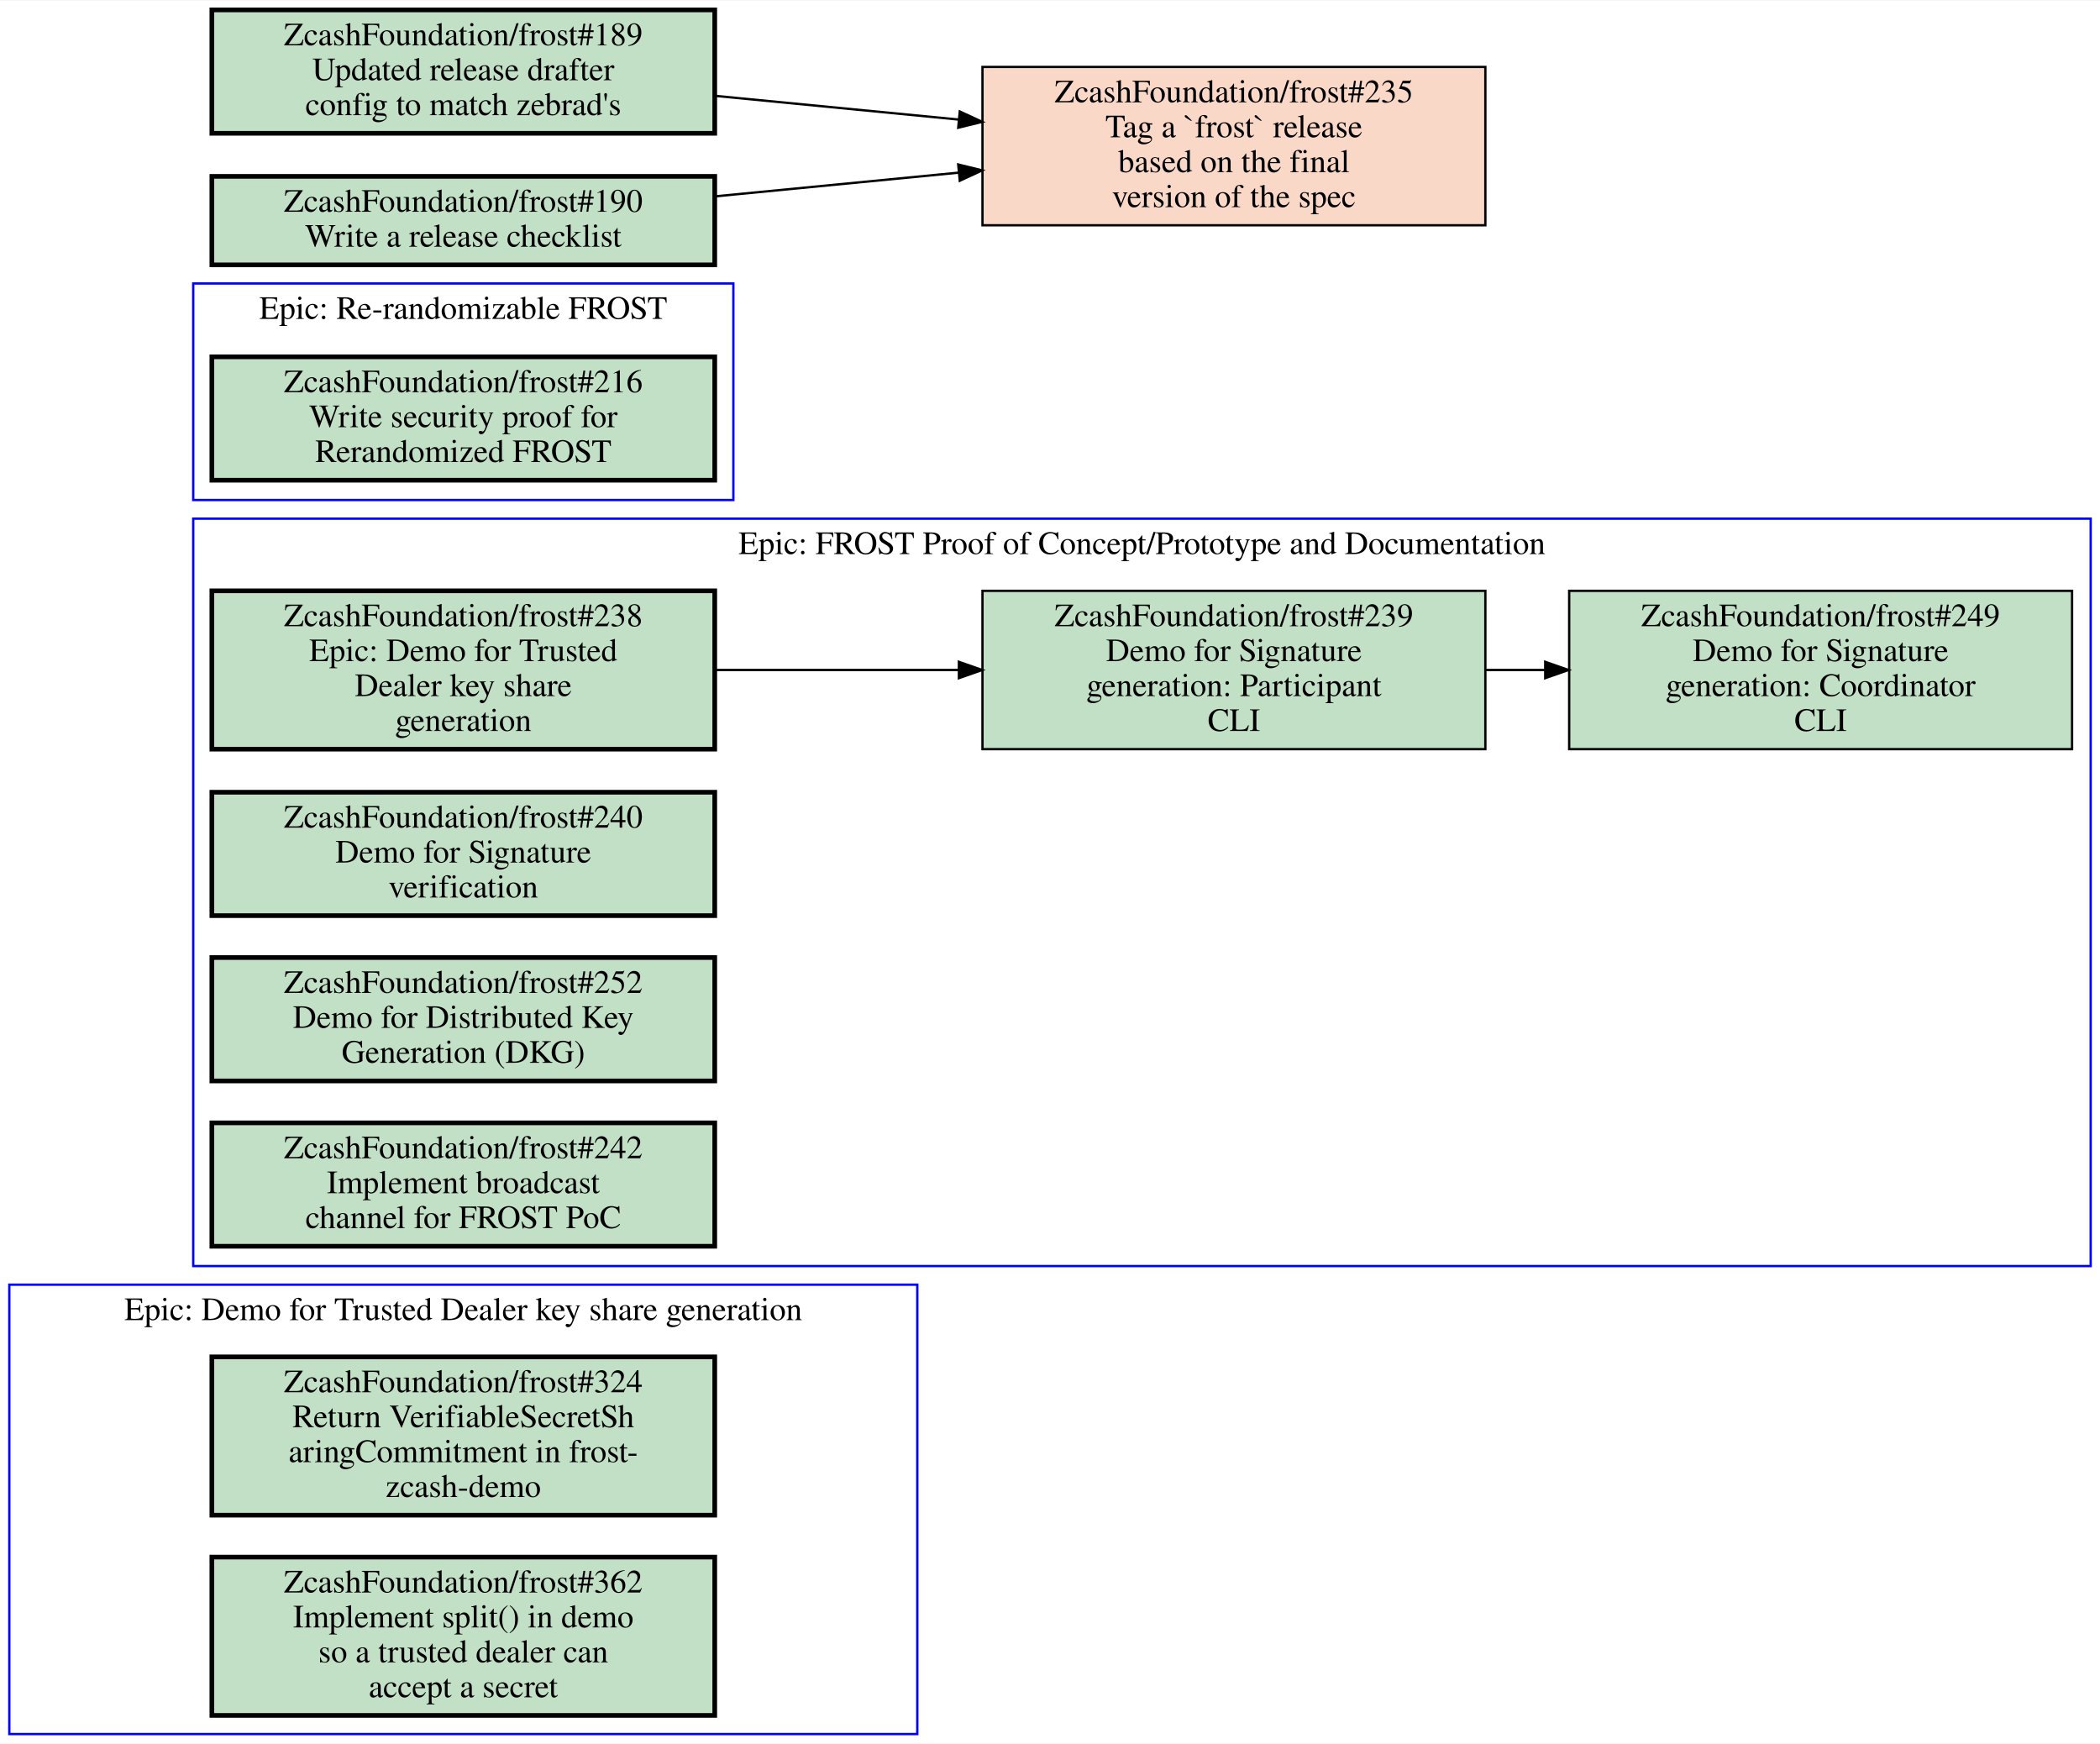
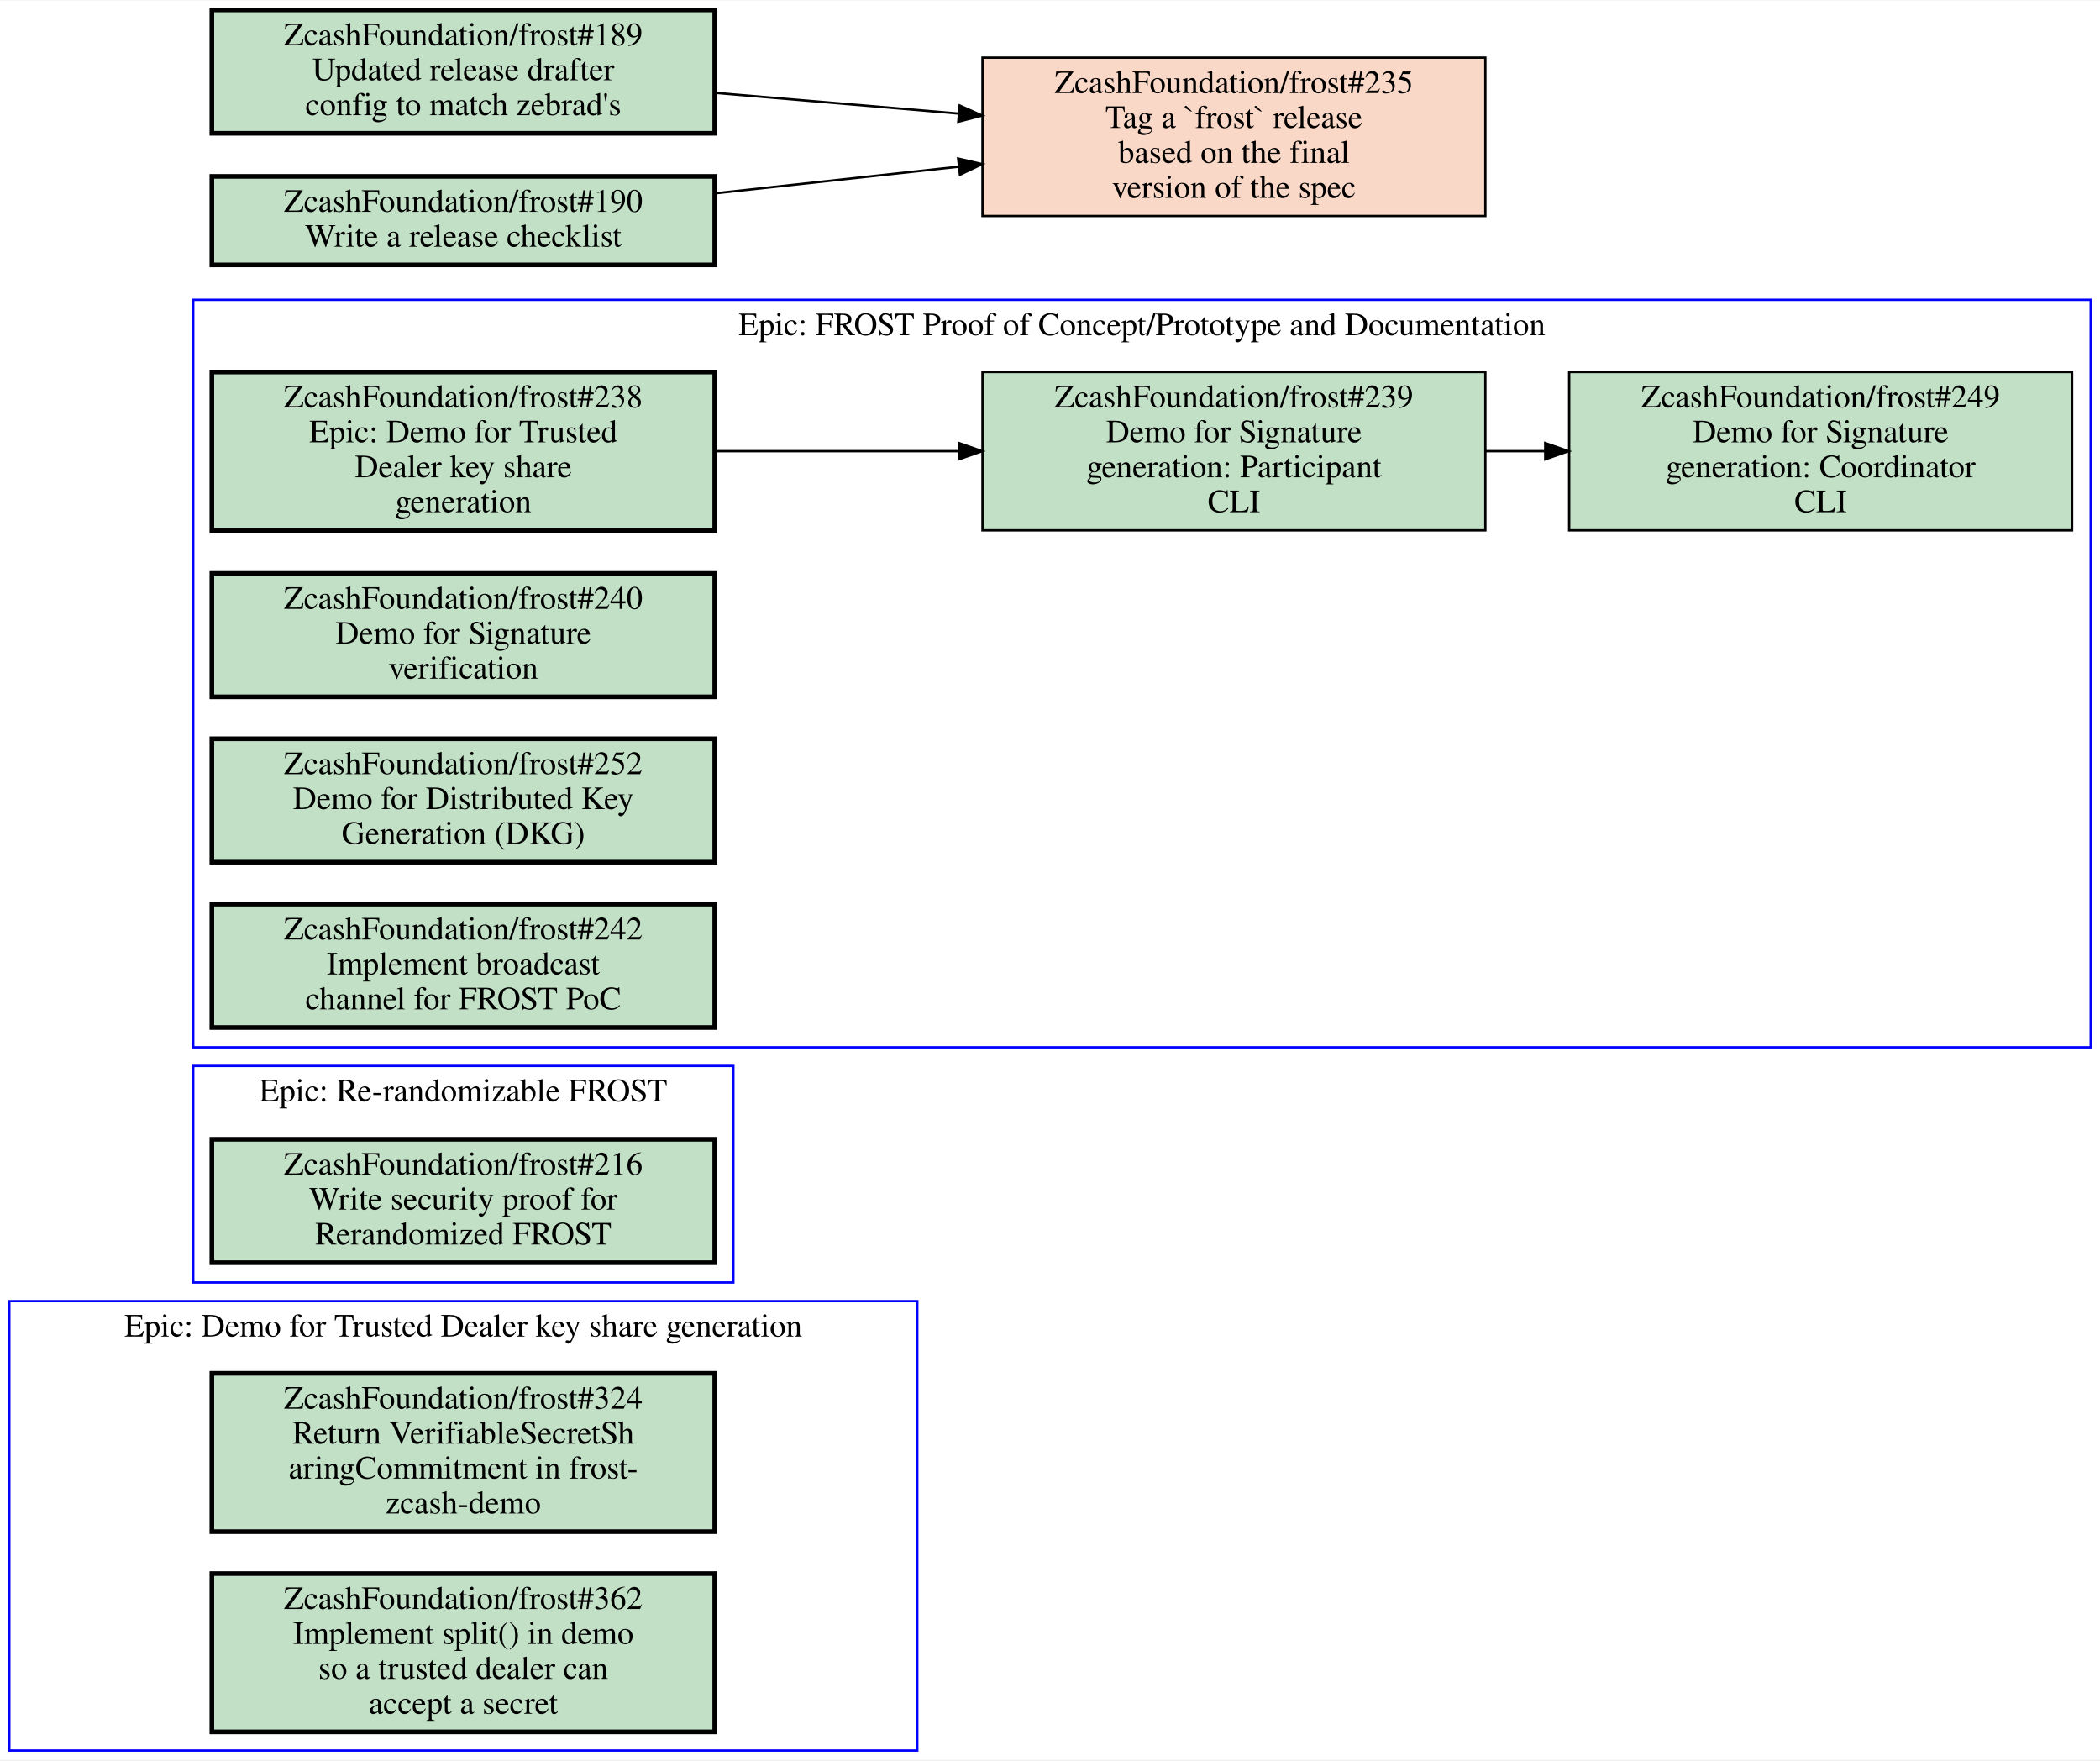
- <svg xmlns="http://www.w3.org/2000/svg" xmlns:xlink="http://www.w3.org/1999/xlink" width="902pt" height="749pt" viewBox="0.00 0.00 902.00 748.50">
-   <g id="graph0" class="graph" transform="scale(1 1) rotate(0) translate(4 744.5)">
-     <polygon fill="white" stroke="transparent" points="-4,4 -4,-744.5 898,-744.5 898,4 -4,4" />
+ <svg xmlns="http://www.w3.org/2000/svg" xmlns:xlink="http://www.w3.org/1999/xlink" width="902pt" height="756pt" viewBox="0.00 0.00 902.00 755.50">
+   <g id="graph0" class="graph" transform="scale(1 1) rotate(0) translate(4 751.5)">
+     <polygon fill="white" stroke="transparent" points="-4,4 -4,-751.5 898,-751.5 898,4 -4,4" />
    <g id="clust1" class="cluster">
-       <polygon fill="none" stroke="blue" points="79,-201 79,-522 894,-522 894,-201 79,-201" />
-       <text text-anchor="middle" x="486.5" y="-506.8" font-family="Times,serif" font-size="14.00">Epic: FROST Proof of Concept/Prototype and Documentation</text>
+       <polygon fill="none" stroke="blue" points="79,-302 79,-623 894,-623 894,-302 79,-302" />
+       <text text-anchor="middle" x="486.5" y="-607.8" font-family="Times,serif" font-size="14.00">Epic: FROST Proof of Concept/Prototype and Documentation</text>
    </g>
    <g id="clust2" class="cluster">
+       <polygon fill="none" stroke="blue" points="79,-201 79,-294 311,-294 311,-201 79,-201" />
+       <text text-anchor="middle" x="195" y="-278.8" font-family="Times,serif" font-size="14.00">Epic: Re-randomizable FROST</text>
+     </g>
+     <g id="clust3" class="cluster">
      <polygon fill="none" stroke="blue" points="0,0 0,-193 390,-193 390,0 0,0" />
      <text text-anchor="middle" x="195" y="-177.8" font-family="Times,serif" font-size="14.00">Epic: Demo for Trusted Dealer key share generation</text>
-     </g>
-     <g id="clust3" class="cluster">
-       <polygon fill="none" stroke="blue" points="79,-530 79,-623 311,-623 311,-530 79,-530" />
-       <text text-anchor="middle" x="195" y="-607.8" font-family="Times,serif" font-size="14.00">Epic: Re-randomizable FROST</text>
    </g>
    <g id="node1" class="node open">
      <g id="a_node1">
        <a xlink:href="https://github.com/ZcashFoundation/frost/issues/238" xlink:title="ZcashFoundation/frost#238&#10;Epic: Demo for Trusted&#10;Dealer key share&#10;generation" target="_blank">
-           <polygon fill="#c2e0c6" stroke="black" stroke-width="2" points="303,-491 87,-491 87,-423 303,-423 303,-491" />
-           <text text-anchor="middle" x="195" y="-475.8" font-family="Times,serif" font-size="14.00">ZcashFoundation/frost#238</text>
-           <text text-anchor="middle" x="195" y="-460.8" font-family="Times,serif" font-size="14.00">Epic: Demo for Trusted</text>
-           <text text-anchor="middle" x="195" y="-445.8" font-family="Times,serif" font-size="14.00">Dealer key share</text>
-           <text text-anchor="middle" x="195" y="-430.8" font-family="Times,serif" font-size="14.00">generation</text>
+           <polygon fill="#c2e0c6" stroke="black" stroke-width="2" points="303,-592 87,-592 87,-524 303,-524 303,-592" />
+           <text text-anchor="middle" x="195" y="-576.8" font-family="Times,serif" font-size="14.00">ZcashFoundation/frost#238</text>
+           <text text-anchor="middle" x="195" y="-561.8" font-family="Times,serif" font-size="14.00">Epic: Demo for Trusted</text>
+           <text text-anchor="middle" x="195" y="-546.8" font-family="Times,serif" font-size="14.00">Dealer key share</text>
+           <text text-anchor="middle" x="195" y="-531.8" font-family="Times,serif" font-size="14.00">generation</text>
        </a>
      </g>
    </g>
    <g id="node2" class="node open">
      <g id="a_node2">
        <a xlink:href="https://github.com/ZcashFoundation/frost/issues/239" xlink:title="ZcashFoundation/frost#239&#10;Demo for Signature&#10;generation: Participant&#10;CLI" target="_blank">
-           <polygon fill="#c2e0c6" stroke="black" points="634,-491 418,-491 418,-423 634,-423 634,-491" />
-           <text text-anchor="middle" x="526" y="-475.8" font-family="Times,serif" font-size="14.00">ZcashFoundation/frost#239</text>
-           <text text-anchor="middle" x="526" y="-460.8" font-family="Times,serif" font-size="14.00">Demo for Signature</text>
-           <text text-anchor="middle" x="526" y="-445.8" font-family="Times,serif" font-size="14.00">generation: Participant</text>
-           <text text-anchor="middle" x="526" y="-430.8" font-family="Times,serif" font-size="14.00">CLI</text>
+           <polygon fill="#c2e0c6" stroke="black" points="634,-592 418,-592 418,-524 634,-524 634,-592" />
+           <text text-anchor="middle" x="526" y="-576.8" font-family="Times,serif" font-size="14.00">ZcashFoundation/frost#239</text>
+           <text text-anchor="middle" x="526" y="-561.8" font-family="Times,serif" font-size="14.00">Demo for Signature</text>
+           <text text-anchor="middle" x="526" y="-546.8" font-family="Times,serif" font-size="14.00">generation: Participant</text>
+           <text text-anchor="middle" x="526" y="-531.8" font-family="Times,serif" font-size="14.00">CLI</text>
        </a>
      </g>
    </g>
    <g id="edge1" class="edge">
-       <path fill="none" stroke="black" d="M303.27,-457C336.72,-457 373.78,-457 407.87,-457" />
-       <polygon fill="black" stroke="black" points="407.87,-460.5 417.87,-457 407.87,-453.5 407.87,-460.5" />
+       <path fill="none" stroke="black" d="M303.27,-558C336.72,-558 373.78,-558 407.87,-558" />
+       <polygon fill="black" stroke="black" points="407.87,-561.5 417.87,-558 407.87,-554.5 407.87,-561.5" />
    </g>
    <g id="node3" class="node open">
      <g id="a_node3">
        <a xlink:href="https://github.com/ZcashFoundation/frost/issues/249" xlink:title="ZcashFoundation/frost#249&#10;Demo for Signature&#10;generation: Coordinator&#10;CLI" target="_blank">
-           <polygon fill="#c2e0c6" stroke="black" points="886,-491 670,-491 670,-423 886,-423 886,-491" />
-           <text text-anchor="middle" x="778" y="-475.8" font-family="Times,serif" font-size="14.00">ZcashFoundation/frost#249</text>
-           <text text-anchor="middle" x="778" y="-460.8" font-family="Times,serif" font-size="14.00">Demo for Signature</text>
-           <text text-anchor="middle" x="778" y="-445.8" font-family="Times,serif" font-size="14.00">generation: Coordinator</text>
-           <text text-anchor="middle" x="778" y="-430.8" font-family="Times,serif" font-size="14.00">CLI</text>
+           <polygon fill="#c2e0c6" stroke="black" points="886,-592 670,-592 670,-524 886,-524 886,-592" />
+           <text text-anchor="middle" x="778" y="-576.8" font-family="Times,serif" font-size="14.00">ZcashFoundation/frost#249</text>
+           <text text-anchor="middle" x="778" y="-561.8" font-family="Times,serif" font-size="14.00">Demo for Signature</text>
+           <text text-anchor="middle" x="778" y="-546.8" font-family="Times,serif" font-size="14.00">generation: Coordinator</text>
+           <text text-anchor="middle" x="778" y="-531.8" font-family="Times,serif" font-size="14.00">CLI</text>
        </a>
      </g>
    </g>
    <g id="edge2" class="edge">
-       <path fill="none" stroke="black" d="M634.11,-457C642.5,-457 650.99,-457 659.44,-457" />
-       <polygon fill="black" stroke="black" points="659.71,-460.5 669.71,-457 659.71,-453.5 659.71,-460.5" />
+       <path fill="none" stroke="black" d="M634.11,-558C642.5,-558 650.99,-558 659.44,-558" />
+       <polygon fill="black" stroke="black" points="659.71,-561.5 669.71,-558 659.71,-554.5 659.71,-561.5" />
    </g>
    <g id="node4" class="node open">
      <g id="a_node4">
        <a xlink:href="https://github.com/ZcashFoundation/frost/issues/240" xlink:title="ZcashFoundation/frost#240&#10;Demo for Signature&#10;verification" target="_blank">
-           <polygon fill="#c2e0c6" stroke="black" stroke-width="2" points="303,-404.5 87,-404.5 87,-351.5 303,-351.5 303,-404.5" />
-           <text text-anchor="middle" x="195" y="-389.3" font-family="Times,serif" font-size="14.00">ZcashFoundation/frost#240</text>
-           <text text-anchor="middle" x="195" y="-374.3" font-family="Times,serif" font-size="14.00">Demo for Signature</text>
-           <text text-anchor="middle" x="195" y="-359.3" font-family="Times,serif" font-size="14.00">verification</text>
+           <polygon fill="#c2e0c6" stroke="black" stroke-width="2" points="303,-505.5 87,-505.5 87,-452.5 303,-452.5 303,-505.5" />
+           <text text-anchor="middle" x="195" y="-490.3" font-family="Times,serif" font-size="14.00">ZcashFoundation/frost#240</text>
+           <text text-anchor="middle" x="195" y="-475.3" font-family="Times,serif" font-size="14.00">Demo for Signature</text>
+           <text text-anchor="middle" x="195" y="-460.3" font-family="Times,serif" font-size="14.00">verification</text>
        </a>
      </g>
    </g>
    <g id="node5" class="node open">
      <g id="a_node5">
        <a xlink:href="https://github.com/ZcashFoundation/frost/issues/252" xlink:title="ZcashFoundation/frost#252&#10;Demo for Distributed Key&#10;Generation (DKG)" target="_blank">
-           <polygon fill="#c2e0c6" stroke="black" stroke-width="2" points="303,-333.5 87,-333.5 87,-280.5 303,-280.5 303,-333.5" />
-           <text text-anchor="middle" x="195" y="-318.3" font-family="Times,serif" font-size="14.00">ZcashFoundation/frost#252</text>
-           <text text-anchor="middle" x="195" y="-303.3" font-family="Times,serif" font-size="14.00">Demo for Distributed Key</text>
-           <text text-anchor="middle" x="195" y="-288.3" font-family="Times,serif" font-size="14.00">Generation (DKG)</text>
+           <polygon fill="#c2e0c6" stroke="black" stroke-width="2" points="303,-434.5 87,-434.5 87,-381.5 303,-381.5 303,-434.5" />
+           <text text-anchor="middle" x="195" y="-419.3" font-family="Times,serif" font-size="14.00">ZcashFoundation/frost#252</text>
+           <text text-anchor="middle" x="195" y="-404.3" font-family="Times,serif" font-size="14.00">Demo for Distributed Key</text>
+           <text text-anchor="middle" x="195" y="-389.3" font-family="Times,serif" font-size="14.00">Generation (DKG)</text>
        </a>
      </g>
    </g>
    <g id="node6" class="node open">
      <g id="a_node6">
        <a xlink:href="https://github.com/ZcashFoundation/frost/issues/242" xlink:title="ZcashFoundation/frost#242&#10;Implement broadcast&#10;channel for FROST PoC" target="_blank">
-           <polygon fill="#c2e0c6" stroke="black" stroke-width="2" points="303,-262.5 87,-262.5 87,-209.5 303,-209.5 303,-262.5" />
-           <text text-anchor="middle" x="195" y="-247.3" font-family="Times,serif" font-size="14.00">ZcashFoundation/frost#242</text>
-           <text text-anchor="middle" x="195" y="-232.3" font-family="Times,serif" font-size="14.00">Implement broadcast</text>
-           <text text-anchor="middle" x="195" y="-217.3" font-family="Times,serif" font-size="14.00">channel for FROST PoC</text>
+           <polygon fill="#c2e0c6" stroke="black" stroke-width="2" points="303,-363.5 87,-363.5 87,-310.5 303,-310.5 303,-363.5" />
+           <text text-anchor="middle" x="195" y="-348.3" font-family="Times,serif" font-size="14.00">ZcashFoundation/frost#242</text>
+           <text text-anchor="middle" x="195" y="-333.3" font-family="Times,serif" font-size="14.00">Implement broadcast</text>
+           <text text-anchor="middle" x="195" y="-318.3" font-family="Times,serif" font-size="14.00">channel for FROST PoC</text>
        </a>
      </g>
    </g>
    <g id="node7" class="node open">
      <g id="a_node7">
+         <a xlink:href="https://github.com/ZcashFoundation/frost/issues/216" xlink:title="ZcashFoundation/frost#216&#10;Write security proof for&#10;Rerandomized FROST" target="_blank">
+           <polygon fill="#c2e0c6" stroke="black" stroke-width="2" points="303,-262.5 87,-262.5 87,-209.5 303,-209.5 303,-262.5" />
+           <text text-anchor="middle" x="195" y="-247.3" font-family="Times,serif" font-size="14.00">ZcashFoundation/frost#216</text>
+           <text text-anchor="middle" x="195" y="-232.3" font-family="Times,serif" font-size="14.00">Write security proof for</text>
+           <text text-anchor="middle" x="195" y="-217.3" font-family="Times,serif" font-size="14.00">Rerandomized FROST</text>
+         </a>
+       </g>
+     </g>
+     <g id="node8" class="node open">
+       <g id="a_node8">
        <a xlink:href="https://github.com/ZcashFoundation/frost/issues/324" xlink:title="ZcashFoundation/frost#324&#10;Return VerifiableSecretSh&#10;aringCommitment in frost-&#10;zcash-demo" target="_blank">
          <polygon fill="#c2e0c6" stroke="black" stroke-width="2" points="303,-162 87,-162 87,-94 303,-94 303,-162" />
          <text text-anchor="middle" x="195" y="-146.8" font-family="Times,serif" font-size="14.00">ZcashFoundation/frost#324</text>
          <text text-anchor="middle" x="195" y="-131.8" font-family="Times,serif" font-size="14.00">Return VerifiableSecretSh</text>
          <text text-anchor="middle" x="195" y="-116.8" font-family="Times,serif" font-size="14.00">aringCommitment in frost-</text>
          <text text-anchor="middle" x="195" y="-101.8" font-family="Times,serif" font-size="14.00">zcash-demo</text>
        </a>
      </g>
    </g>
-     <g id="node8" class="node open">
-       <g id="a_node8">
+     <g id="node9" class="node open">
+       <g id="a_node9">
        <a xlink:href="https://github.com/ZcashFoundation/frost/issues/362" xlink:title="ZcashFoundation/frost#362&#10;Implement split() in demo&#10;so a trusted dealer can&#10;accept a secret" target="_blank">
          <polygon fill="#c2e0c6" stroke="black" stroke-width="2" points="303,-76 87,-76 87,-8 303,-8 303,-76" />
          <text text-anchor="middle" x="195" y="-60.8" font-family="Times,serif" font-size="14.00">ZcashFoundation/frost#362</text>
          <text text-anchor="middle" x="195" y="-45.8" font-family="Times,serif" font-size="14.00">Implement split() in demo</text>
          <text text-anchor="middle" x="195" y="-30.8" font-family="Times,serif" font-size="14.00">so a trusted dealer can</text>
          <text text-anchor="middle" x="195" y="-15.8" font-family="Times,serif" font-size="14.00">accept a secret</text>
        </a>
      </g>
    </g>
-     <g id="node9" class="node open">
-       <g id="a_node9">
-         <a xlink:href="https://github.com/ZcashFoundation/frost/issues/216" xlink:title="ZcashFoundation/frost#216&#10;Write security proof for&#10;Rerandomized FROST" target="_blank">
-           <polygon fill="#c2e0c6" stroke="black" stroke-width="2" points="303,-591.5 87,-591.5 87,-538.5 303,-538.5 303,-591.5" />
-           <text text-anchor="middle" x="195" y="-576.3" font-family="Times,serif" font-size="14.00">ZcashFoundation/frost#216</text>
-           <text text-anchor="middle" x="195" y="-561.3" font-family="Times,serif" font-size="14.00">Write security proof for</text>
-           <text text-anchor="middle" x="195" y="-546.3" font-family="Times,serif" font-size="14.00">Rerandomized FROST</text>
-         </a>
-       </g>
-     </g>
    <g id="node10" class="node closed">
      <g id="a_node10">
        <a xlink:href="https://github.com/ZcashFoundation/frost/issues/235" xlink:title="ZcashFoundation/frost#235&#10;Tag a `frost` release&#10;based on the final&#10;version of the spec" target="_blank">
-           <polygon fill="#fad8c7" stroke="black" points="634,-716 418,-716 418,-648 634,-648 634,-716" />
-           <text text-anchor="middle" x="526" y="-700.8" font-family="Times,serif" font-size="14.00">ZcashFoundation/frost#235</text>
-           <text text-anchor="middle" x="526" y="-685.8" font-family="Times,serif" font-size="14.00">Tag a `frost` release</text>
-           <text text-anchor="middle" x="526" y="-670.8" font-family="Times,serif" font-size="14.00">based on the final</text>
-           <text text-anchor="middle" x="526" y="-655.8" font-family="Times,serif" font-size="14.00">version of the spec</text>
+           <polygon fill="#fad8c7" stroke="black" points="634,-727 418,-727 418,-659 634,-659 634,-727" />
+           <text text-anchor="middle" x="526" y="-711.8" font-family="Times,serif" font-size="14.00">ZcashFoundation/frost#235</text>
+           <text text-anchor="middle" x="526" y="-696.8" font-family="Times,serif" font-size="14.00">Tag a `frost` release</text>
+           <text text-anchor="middle" x="526" y="-681.8" font-family="Times,serif" font-size="14.00">based on the final</text>
+           <text text-anchor="middle" x="526" y="-666.8" font-family="Times,serif" font-size="14.00">version of the spec</text>
        </a>
      </g>
    </g>
    <g id="node11" class="node open">
      <g id="a_node11">
        <a xlink:href="https://github.com/ZcashFoundation/frost/issues/189" xlink:title="ZcashFoundation/frost#189&#10;Updated release drafter&#10;config to match zebrad's" target="_blank">
-           <polygon fill="#c2e0c6" stroke="black" stroke-width="2" points="303,-740.5 87,-740.5 87,-687.5 303,-687.5 303,-740.5" />
-           <text text-anchor="middle" x="195" y="-725.3" font-family="Times,serif" font-size="14.00">ZcashFoundation/frost#189</text>
-           <text text-anchor="middle" x="195" y="-710.3" font-family="Times,serif" font-size="14.00">Updated release drafter</text>
-           <text text-anchor="middle" x="195" y="-695.3" font-family="Times,serif" font-size="14.00">config to match zebrad's</text>
+           <polygon fill="#c2e0c6" stroke="black" stroke-width="2" points="303,-747.5 87,-747.5 87,-694.5 303,-694.5 303,-747.5" />
+           <text text-anchor="middle" x="195" y="-732.3" font-family="Times,serif" font-size="14.00">ZcashFoundation/frost#189</text>
+           <text text-anchor="middle" x="195" y="-717.3" font-family="Times,serif" font-size="14.00">Updated release drafter</text>
+           <text text-anchor="middle" x="195" y="-702.3" font-family="Times,serif" font-size="14.00">config to match zebrad's</text>
        </a>
      </g>
    </g>
    <g id="edge3" class="edge">
-       <path fill="none" stroke="black" d="M303.27,-703.57C336.72,-700.31 373.78,-696.71 407.87,-693.39" />
-       <polygon fill="black" stroke="black" points="408.25,-696.87 417.87,-692.42 407.58,-689.9 408.25,-696.87" />
+       <path fill="none" stroke="black" d="M303.27,-711.87C336.72,-709.02 373.78,-705.87 407.87,-702.97" />
+       <polygon fill="black" stroke="black" points="408.2,-706.45 417.87,-702.12 407.61,-699.48 408.2,-706.45" />
    </g>
    <g id="node12" class="node open">
      <g id="a_node12">
        <a xlink:href="https://github.com/ZcashFoundation/frost/issues/190" xlink:title="ZcashFoundation/frost#190&#10;Write a release checklist" target="_blank">
-           <polygon fill="#c2e0c6" stroke="black" stroke-width="2" points="303,-669 87,-669 87,-631 303,-631 303,-669" />
-           <text text-anchor="middle" x="195" y="-653.8" font-family="Times,serif" font-size="14.00">ZcashFoundation/frost#190</text>
-           <text text-anchor="middle" x="195" y="-638.8" font-family="Times,serif" font-size="14.00">Write a release checklist</text>
+           <polygon fill="#c2e0c6" stroke="black" stroke-width="2" points="303,-676 87,-676 87,-638 303,-638 303,-676" />
+           <text text-anchor="middle" x="195" y="-660.8" font-family="Times,serif" font-size="14.00">ZcashFoundation/frost#190</text>
+           <text text-anchor="middle" x="195" y="-645.8" font-family="Times,serif" font-size="14.00">Write a release checklist</text>
        </a>
      </g>
    </g>
    <g id="edge4" class="edge">
-       <path fill="none" stroke="black" d="M303.27,-660.43C336.72,-663.69 373.78,-667.29 407.87,-670.61" />
-       <polygon fill="black" stroke="black" points="407.58,-674.1 417.87,-671.58 408.25,-667.13 407.58,-674.1" />
+       <path fill="none" stroke="black" d="M303.27,-668.74C336.72,-672.4 373.78,-676.45 407.87,-680.18" />
+       <polygon fill="black" stroke="black" points="407.55,-683.67 417.87,-681.28 408.31,-676.71 407.55,-683.67" />
    </g>
  </g>
</svg>
